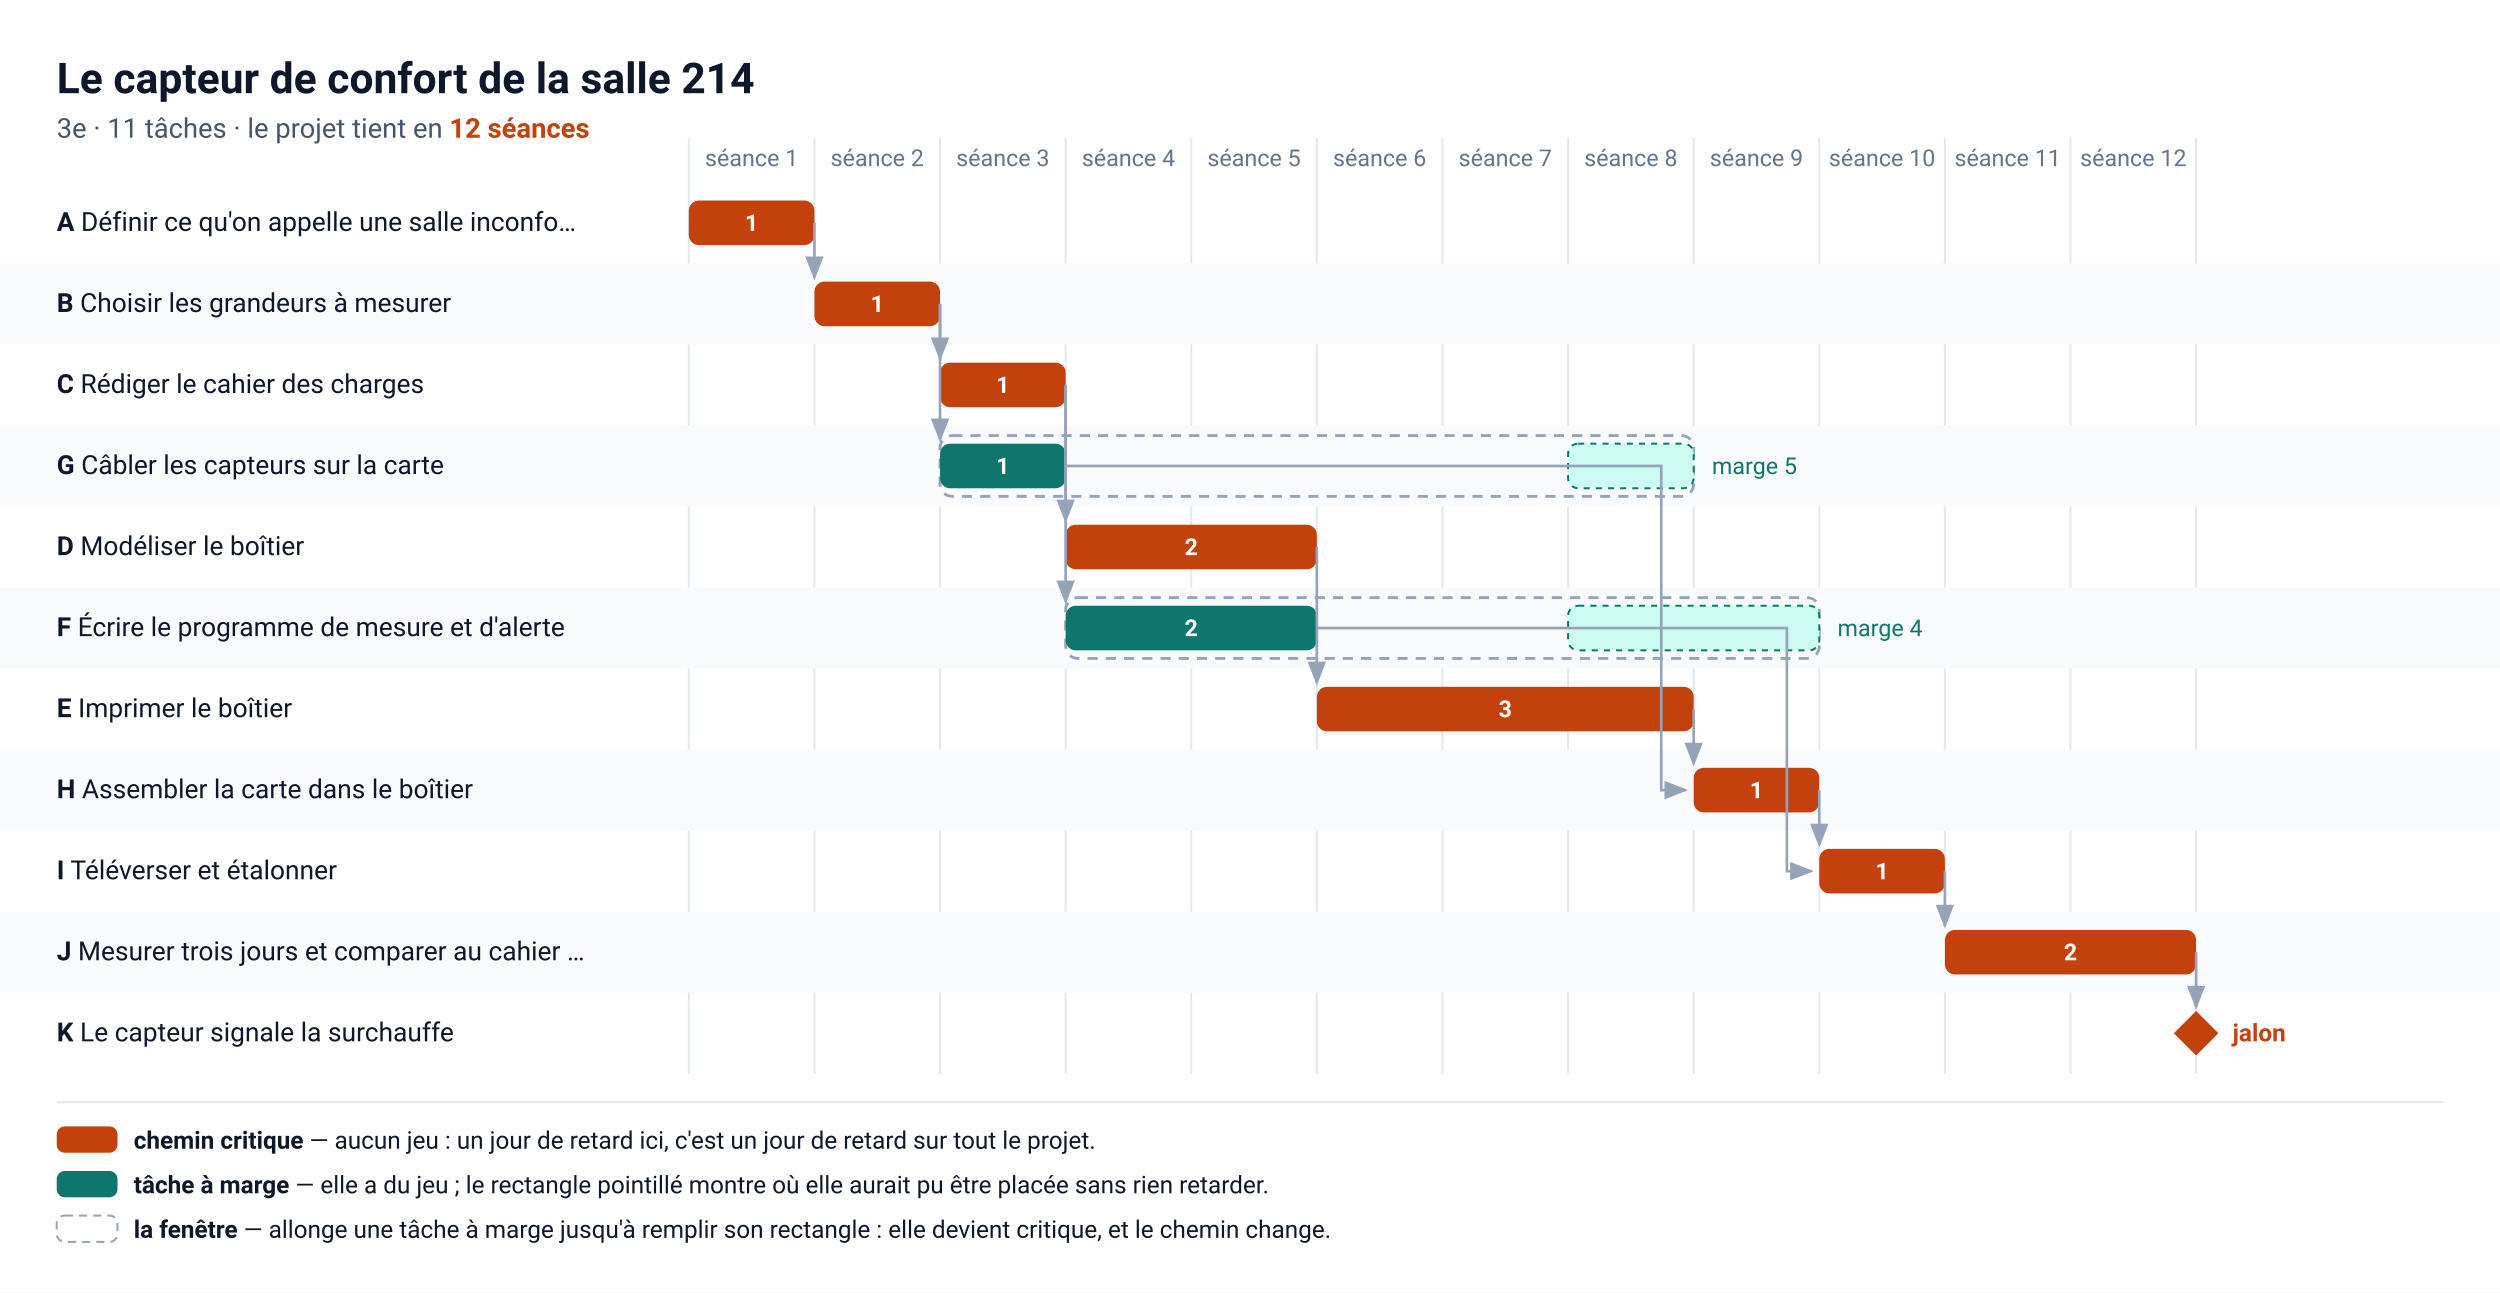
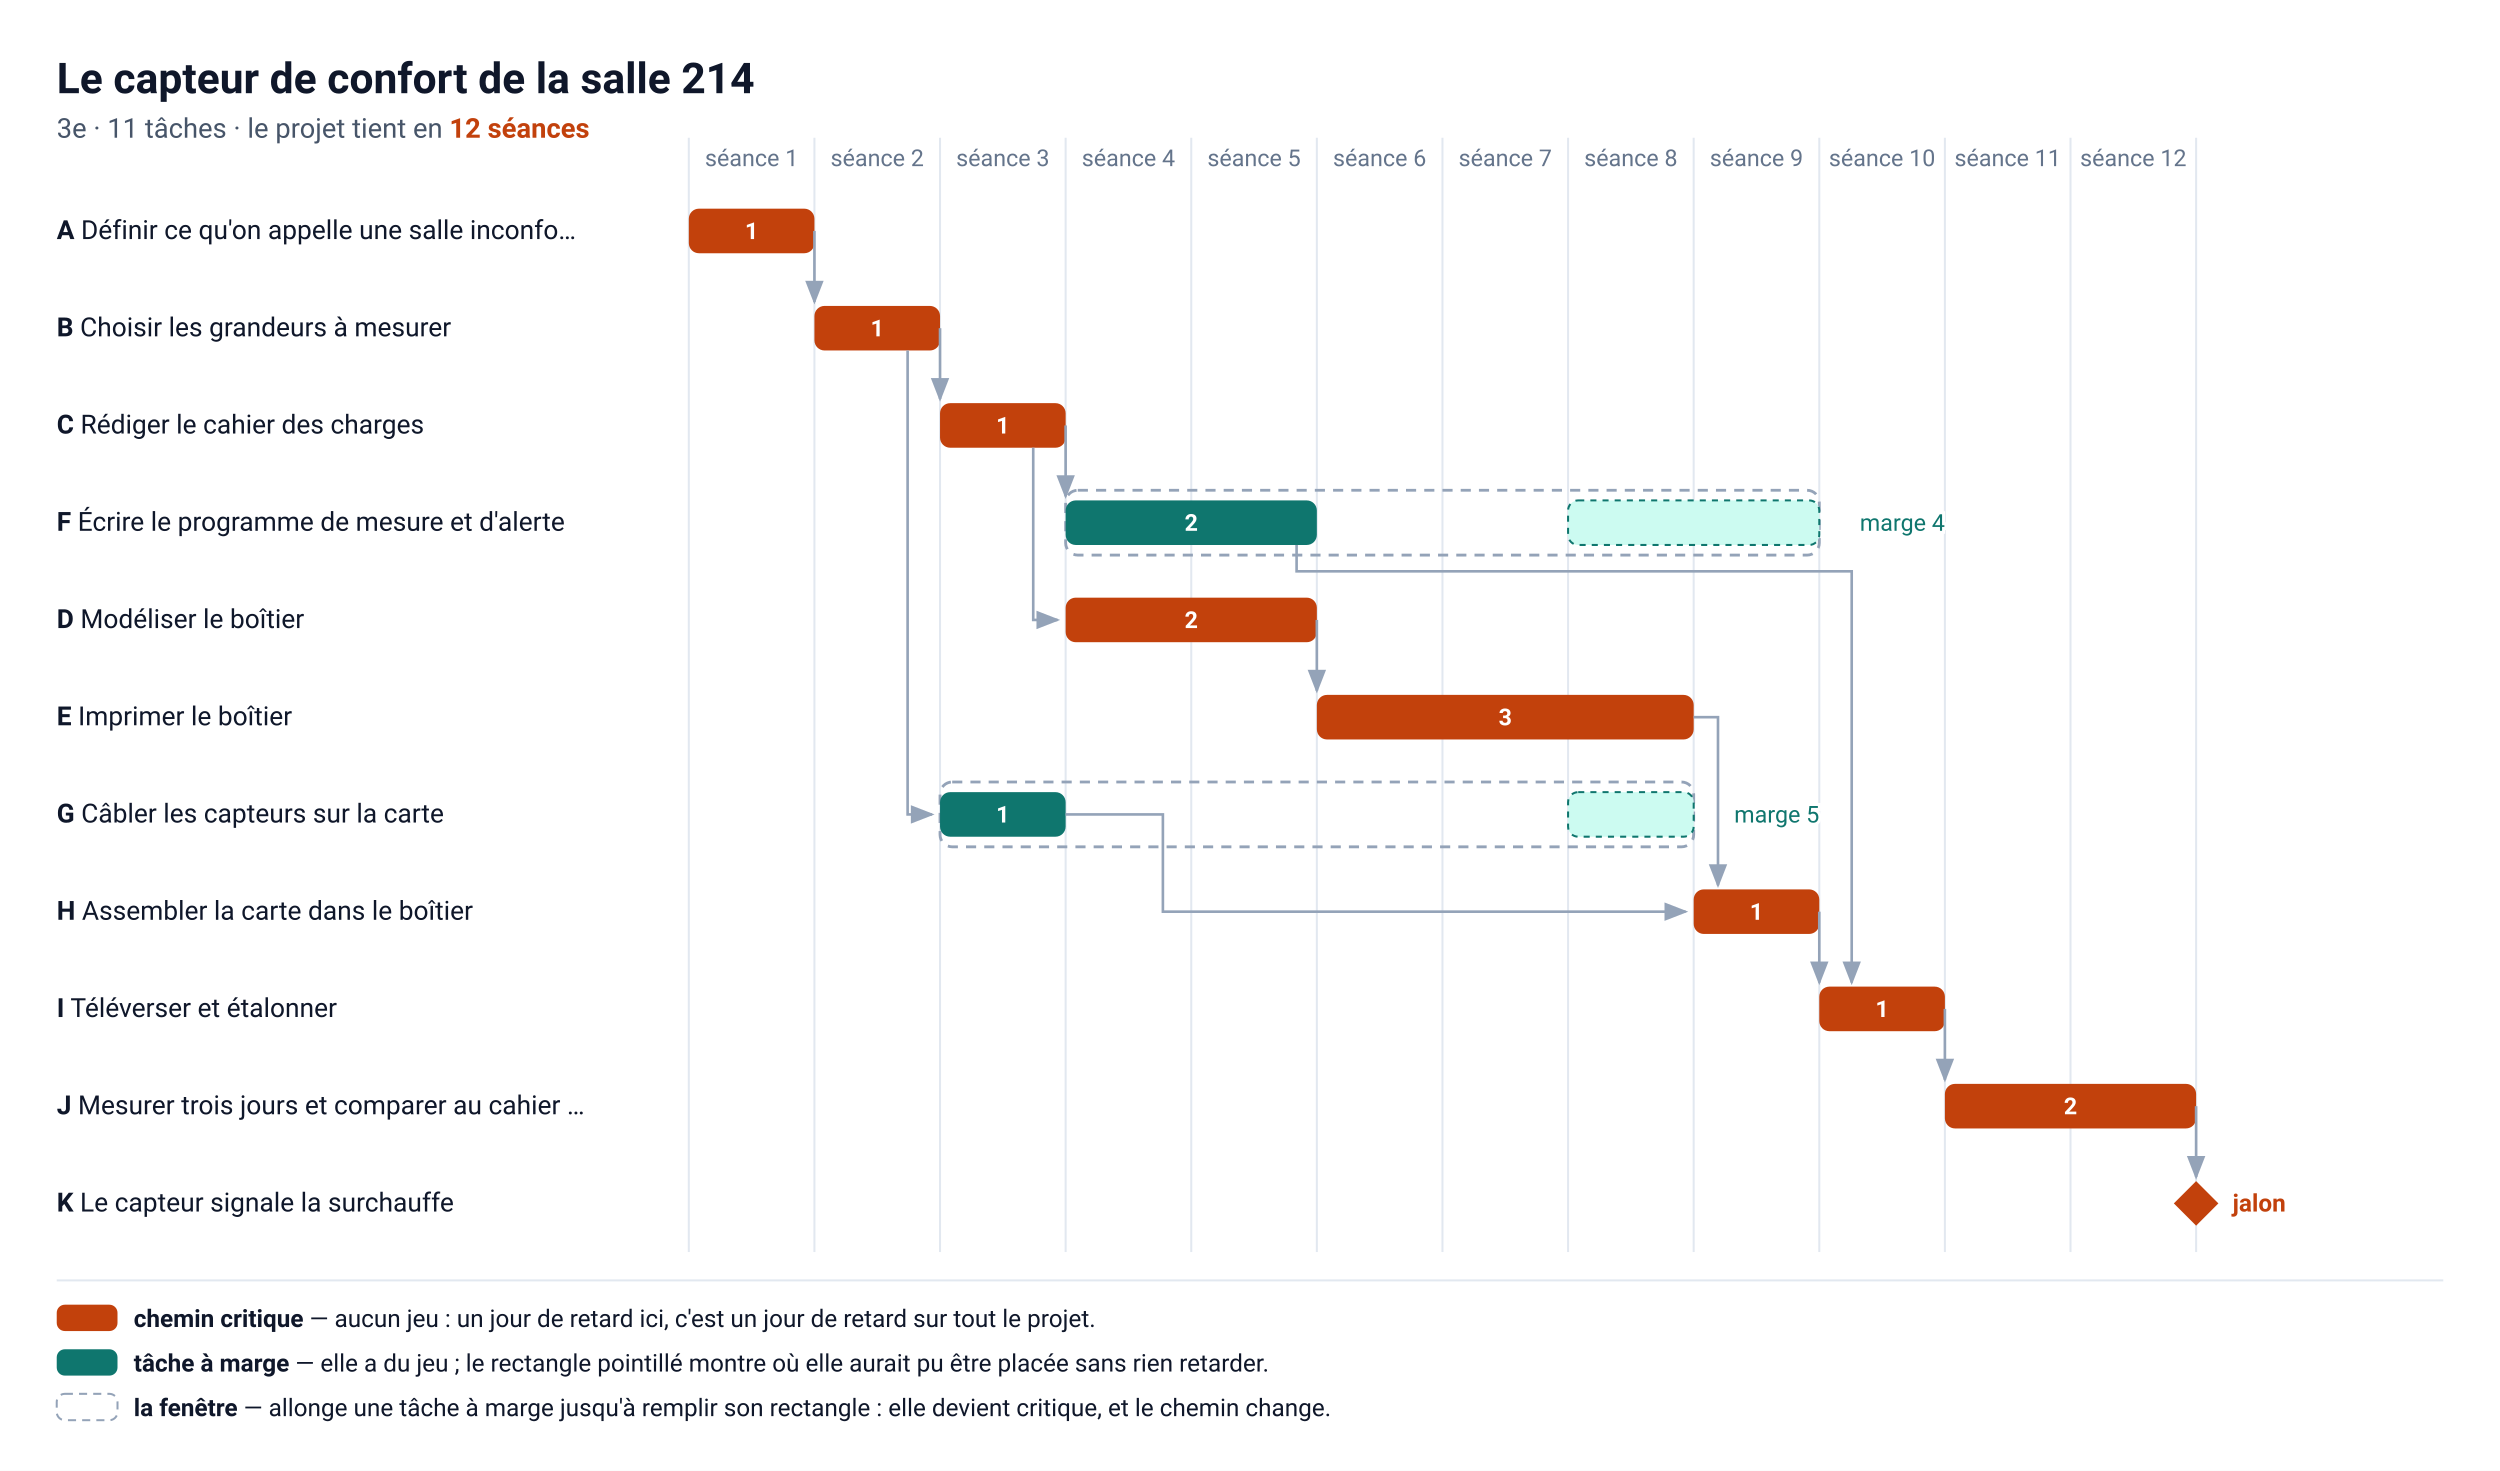
- <svg xmlns="http://www.w3.org/2000/svg" viewBox="0 0 1234 638" width="1234" height="638" font-family="system-ui,Segoe UI,Roboto,sans-serif" role="img" aria-labelledby="t d">
-   <rect width="1234" height="638" fill="#ffffff" />
+ <svg xmlns="http://www.w3.org/2000/svg" viewBox="0 0 1234 726" width="1234" height="726" font-family="system-ui,Segoe UI,Roboto,sans-serif" role="img" aria-labelledby="t d">
+   <rect width="1234" height="726" fill="#ffffff" />
  <defs>
    <marker id="fl" viewBox="0 0 9 7" markerWidth="11.7" markerHeight="9.1" refX="8" refY="3.5" markerUnits="userSpaceOnUse" orient="auto">
      <path d="M0,0 L9,3.5 L0,7 z" fill="#94a3b8" />
    </marker>
  </defs>
  <text x="28" y="46" font-size="21" font-weight="700" fill="#0f172a">Le capteur de confort de la salle 214</text>
  <text x="28" y="68" font-size="13.5" fill="#475569">3e · 11 tâches · le projet tient en <tspan font-weight="700" fill="#c2410c">12 séances</tspan>
  </text>
-   <line x1="340" y1="68" x2="340" y2="530" stroke="#e2e8f0" stroke-width="1" />
+   <line x1="340" y1="68" x2="340" y2="618" stroke="#e2e8f0" stroke-width="1" />
  <text x="371.0" y="82" font-size="11.5" text-anchor="middle" fill="#64748b">séance 1</text>
-   <line x1="402" y1="68" x2="402" y2="530" stroke="#e2e8f0" stroke-width="1" />
+   <line x1="402" y1="68" x2="402" y2="618" stroke="#e2e8f0" stroke-width="1" />
  <text x="433.0" y="82" font-size="11.5" text-anchor="middle" fill="#64748b">séance 2</text>
-   <line x1="464" y1="68" x2="464" y2="530" stroke="#e2e8f0" stroke-width="1" />
+   <line x1="464" y1="68" x2="464" y2="618" stroke="#e2e8f0" stroke-width="1" />
  <text x="495.0" y="82" font-size="11.5" text-anchor="middle" fill="#64748b">séance 3</text>
-   <line x1="526" y1="68" x2="526" y2="530" stroke="#e2e8f0" stroke-width="1" />
+   <line x1="526" y1="68" x2="526" y2="618" stroke="#e2e8f0" stroke-width="1" />
  <text x="557.0" y="82" font-size="11.5" text-anchor="middle" fill="#64748b">séance 4</text>
-   <line x1="588" y1="68" x2="588" y2="530" stroke="#e2e8f0" stroke-width="1" />
+   <line x1="588" y1="68" x2="588" y2="618" stroke="#e2e8f0" stroke-width="1" />
  <text x="619.0" y="82" font-size="11.5" text-anchor="middle" fill="#64748b">séance 5</text>
-   <line x1="650" y1="68" x2="650" y2="530" stroke="#e2e8f0" stroke-width="1" />
+   <line x1="650" y1="68" x2="650" y2="618" stroke="#e2e8f0" stroke-width="1" />
  <text x="681.0" y="82" font-size="11.5" text-anchor="middle" fill="#64748b">séance 6</text>
-   <line x1="712" y1="68" x2="712" y2="530" stroke="#e2e8f0" stroke-width="1" />
+   <line x1="712" y1="68" x2="712" y2="618" stroke="#e2e8f0" stroke-width="1" />
  <text x="743.0" y="82" font-size="11.5" text-anchor="middle" fill="#64748b">séance 7</text>
-   <line x1="774" y1="68" x2="774" y2="530" stroke="#e2e8f0" stroke-width="1" />
+   <line x1="774" y1="68" x2="774" y2="618" stroke="#e2e8f0" stroke-width="1" />
  <text x="805.0" y="82" font-size="11.5" text-anchor="middle" fill="#64748b">séance 8</text>
-   <line x1="836" y1="68" x2="836" y2="530" stroke="#e2e8f0" stroke-width="1" />
+   <line x1="836" y1="68" x2="836" y2="618" stroke="#e2e8f0" stroke-width="1" />
  <text x="867.0" y="82" font-size="11.5" text-anchor="middle" fill="#64748b">séance 9</text>
-   <line x1="898" y1="68" x2="898" y2="530" stroke="#e2e8f0" stroke-width="1" />
+   <line x1="898" y1="68" x2="898" y2="618" stroke="#e2e8f0" stroke-width="1" />
  <text x="929.0" y="82" font-size="11.5" text-anchor="middle" fill="#64748b">séance 10</text>
-   <line x1="960" y1="68" x2="960" y2="530" stroke="#e2e8f0" stroke-width="1" />
+   <line x1="960" y1="68" x2="960" y2="618" stroke="#e2e8f0" stroke-width="1" />
  <text x="991.0" y="82" font-size="11.5" text-anchor="middle" fill="#64748b">séance 11</text>
-   <line x1="1022" y1="68" x2="1022" y2="530" stroke="#e2e8f0" stroke-width="1" />
+   <line x1="1022" y1="68" x2="1022" y2="618" stroke="#e2e8f0" stroke-width="1" />
  <text x="1053.0" y="82" font-size="11.5" text-anchor="middle" fill="#64748b">séance 12</text>
-   <line x1="1084" y1="68" x2="1084" y2="530" stroke="#e2e8f0" stroke-width="1" />
-   <text x="28" y="114.0" font-size="13" fill="#0f172a">
+   <line x1="1084" y1="68" x2="1084" y2="618" stroke="#e2e8f0" stroke-width="1" />
+   <text x="28" y="118.0" font-size="13" fill="#0f172a">
    <tspan font-weight="700">A</tspan>  Définir ce qu'on appelle une salle inconfo…</text>
-   <rect x="340" y="99" width="62" height="22" rx="5" fill="#c2410c" />
-   <text x="371.0" y="114.0" font-size="11.5" text-anchor="middle" fill="#fff" font-weight="700">1</text>
-   <rect x="0" y="130" width="1234" height="40" fill="#f8fafc" />
-   <text x="28" y="154.0" font-size="13" fill="#0f172a">
+   <rect x="340" y="103" width="62" height="22" rx="5" fill="#c2410c" />
+   <text x="371.0" y="118.0" font-size="11.5" text-anchor="middle" fill="#fff" font-weight="700">1</text>
+   <text x="28" y="166.0" font-size="13" fill="#0f172a">
    <tspan font-weight="700">B</tspan>  Choisir les grandeurs à mesurer</text>
-   <rect x="402" y="139" width="62" height="22" rx="5" fill="#c2410c" />
-   <text x="433.0" y="154.0" font-size="11.5" text-anchor="middle" fill="#fff" font-weight="700">1</text>
-   <text x="28" y="194.0" font-size="13" fill="#0f172a">
+   <rect x="402" y="151" width="62" height="22" rx="5" fill="#c2410c" />
+   <text x="433.0" y="166.0" font-size="11.5" text-anchor="middle" fill="#fff" font-weight="700">1</text>
+   <text x="28" y="214.0" font-size="13" fill="#0f172a">
    <tspan font-weight="700">C</tspan>  Rédiger le cahier des charges</text>
-   <rect x="464" y="179" width="62" height="22" rx="5" fill="#c2410c" />
-   <text x="495.0" y="194.0" font-size="11.5" text-anchor="middle" fill="#fff" font-weight="700">1</text>
-   <rect x="0" y="210" width="1234" height="40" fill="#f8fafc" />
-   <text x="28" y="234.0" font-size="13" fill="#0f172a">
+   <rect x="464" y="199" width="62" height="22" rx="5" fill="#c2410c" />
+   <text x="495.0" y="214.0" font-size="11.5" text-anchor="middle" fill="#fff" font-weight="700">1</text>
+   <text x="28" y="262.0" font-size="13" fill="#0f172a">
+     <tspan font-weight="700">F</tspan>  Écrire le programme de mesure et d'alerte</text>
+   <rect x="526" y="242" width="372" height="32" rx="6" fill="none" stroke="#94a3b8" stroke-width="1.4" stroke-dasharray="5 4" />
+   <rect x="774" y="247" width="124" height="22" rx="5" fill="#ccfbf1" stroke="#0f766e" stroke-width="1" stroke-dasharray="3 3" />
+   <rect x="526" y="247" width="124" height="22" rx="5" fill="#0f766e" />
+   <text x="588.0" y="262.0" font-size="11.5" text-anchor="middle" fill="#fff" font-weight="700">2</text>
+   <text x="918" y="262.0" font-size="11.5" fill="#0f766e" stroke="#ffffff" stroke-width="3" paint-order="stroke">marge 4</text>
+   <text x="28" y="310.0" font-size="13" fill="#0f172a">
+     <tspan font-weight="700">D</tspan>  Modéliser le boîtier</text>
+   <rect x="526" y="295" width="124" height="22" rx="5" fill="#c2410c" />
+   <text x="588.0" y="310.0" font-size="11.5" text-anchor="middle" fill="#fff" font-weight="700">2</text>
+   <text x="28" y="358.0" font-size="13" fill="#0f172a">
+     <tspan font-weight="700">E</tspan>  Imprimer le boîtier</text>
+   <rect x="650" y="343" width="186" height="22" rx="5" fill="#c2410c" />
+   <text x="743.0" y="358.0" font-size="11.5" text-anchor="middle" fill="#fff" font-weight="700">3</text>
+   <text x="28" y="406.0" font-size="13" fill="#0f172a">
    <tspan font-weight="700">G</tspan>  Câbler les capteurs sur la carte</text>
-   <rect x="464" y="215" width="372" height="30" rx="6" fill="none" stroke="#94a3b8" stroke-width="1.4" stroke-dasharray="5 4" />
-   <rect x="774" y="219" width="62" height="22" rx="5" fill="#ccfbf1" stroke="#0f766e" stroke-width="1" stroke-dasharray="3 3" />
-   <rect x="464" y="219" width="62" height="22" rx="5" fill="#0f766e" />
-   <text x="495.0" y="234.0" font-size="11.5" text-anchor="middle" fill="#fff" font-weight="700">1</text>
-   <text x="845" y="234.0" font-size="11.5" fill="#0f766e">marge 5</text>
-   <text x="28" y="274.0" font-size="13" fill="#0f172a">
-     <tspan font-weight="700">D</tspan>  Modéliser le boîtier</text>
-   <rect x="526" y="259" width="124" height="22" rx="5" fill="#c2410c" />
-   <text x="588.0" y="274.0" font-size="11.5" text-anchor="middle" fill="#fff" font-weight="700">2</text>
-   <rect x="0" y="290" width="1234" height="40" fill="#f8fafc" />
-   <text x="28" y="314.0" font-size="13" fill="#0f172a">
-     <tspan font-weight="700">F</tspan>  Écrire le programme de mesure et d'alerte</text>
-   <rect x="526" y="295" width="372" height="30" rx="6" fill="none" stroke="#94a3b8" stroke-width="1.4" stroke-dasharray="5 4" />
-   <rect x="774" y="299" width="124" height="22" rx="5" fill="#ccfbf1" stroke="#0f766e" stroke-width="1" stroke-dasharray="3 3" />
-   <rect x="526" y="299" width="124" height="22" rx="5" fill="#0f766e" />
-   <text x="588.0" y="314.0" font-size="11.5" text-anchor="middle" fill="#fff" font-weight="700">2</text>
-   <text x="907" y="314.0" font-size="11.5" fill="#0f766e">marge 4</text>
-   <text x="28" y="354.0" font-size="13" fill="#0f172a">
-     <tspan font-weight="700">E</tspan>  Imprimer le boîtier</text>
-   <rect x="650" y="339" width="186" height="22" rx="5" fill="#c2410c" />
-   <text x="743.0" y="354.0" font-size="11.5" text-anchor="middle" fill="#fff" font-weight="700">3</text>
-   <rect x="0" y="370" width="1234" height="40" fill="#f8fafc" />
-   <text x="28" y="394.0" font-size="13" fill="#0f172a">
+   <rect x="464" y="386" width="372" height="32" rx="6" fill="none" stroke="#94a3b8" stroke-width="1.4" stroke-dasharray="5 4" />
+   <rect x="774" y="391" width="62" height="22" rx="5" fill="#ccfbf1" stroke="#0f766e" stroke-width="1" stroke-dasharray="3 3" />
+   <rect x="464" y="391" width="62" height="22" rx="5" fill="#0f766e" />
+   <text x="495.0" y="406.0" font-size="11.5" text-anchor="middle" fill="#fff" font-weight="700">1</text>
+   <text x="856" y="406.0" font-size="11.5" fill="#0f766e" stroke="#ffffff" stroke-width="3" paint-order="stroke">marge 5</text>
+   <text x="28" y="454.0" font-size="13" fill="#0f172a">
    <tspan font-weight="700">H</tspan>  Assembler la carte dans le boîtier</text>
-   <rect x="836" y="379" width="62" height="22" rx="5" fill="#c2410c" />
-   <text x="867.0" y="394.0" font-size="11.5" text-anchor="middle" fill="#fff" font-weight="700">1</text>
-   <text x="28" y="434.0" font-size="13" fill="#0f172a">
+   <rect x="836" y="439" width="62" height="22" rx="5" fill="#c2410c" />
+   <text x="867.0" y="454.0" font-size="11.5" text-anchor="middle" fill="#fff" font-weight="700">1</text>
+   <text x="28" y="502.0" font-size="13" fill="#0f172a">
    <tspan font-weight="700">I</tspan>  Téléverser et étalonner</text>
-   <rect x="898" y="419" width="62" height="22" rx="5" fill="#c2410c" />
-   <text x="929.0" y="434.0" font-size="11.5" text-anchor="middle" fill="#fff" font-weight="700">1</text>
-   <rect x="0" y="450" width="1234" height="40" fill="#f8fafc" />
-   <text x="28" y="474.0" font-size="13" fill="#0f172a">
+   <rect x="898" y="487" width="62" height="22" rx="5" fill="#c2410c" />
+   <text x="929.0" y="502.0" font-size="11.5" text-anchor="middle" fill="#fff" font-weight="700">1</text>
+   <text x="28" y="550.0" font-size="13" fill="#0f172a">
    <tspan font-weight="700">J</tspan>  Mesurer trois jours et comparer au cahier …</text>
-   <rect x="960" y="459" width="124" height="22" rx="5" fill="#c2410c" />
-   <text x="1022.0" y="474.0" font-size="11.5" text-anchor="middle" fill="#fff" font-weight="700">2</text>
-   <text x="28" y="514.0" font-size="13" fill="#0f172a">
+   <rect x="960" y="535" width="124" height="22" rx="5" fill="#c2410c" />
+   <text x="1022.0" y="550.0" font-size="11.5" text-anchor="middle" fill="#fff" font-weight="700">2</text>
+   <text x="28" y="598.0" font-size="13" fill="#0f172a">
    <tspan font-weight="700">K</tspan>  Le capteur signale la surchauffe</text>
-   <path d="M1084,499.0 L1095,510.0 L1084,521.0 L1073,510.0 z" fill="#c2410c" />
-   <text x="1102" y="514.0" font-size="12" font-weight="700" fill="#c2410c">jalon</text>
-   <path d="M402,110.0 V137.0" fill="none" stroke="#94a3b8" stroke-width="1.3" marker-end="url(#fl)" />
-   <path d="M464,150.0 V177.0" fill="none" stroke="#94a3b8" stroke-width="1.3" marker-end="url(#fl)" />
-   <path d="M464,150.0 V217.0" fill="none" stroke="#94a3b8" stroke-width="1.3" marker-end="url(#fl)" />
-   <path d="M526,190.0 V257.0" fill="none" stroke="#94a3b8" stroke-width="1.3" marker-end="url(#fl)" />
-   <path d="M526,190.0 V297.0" fill="none" stroke="#94a3b8" stroke-width="1.3" marker-end="url(#fl)" />
-   <path d="M650,270.0 V337.0" fill="none" stroke="#94a3b8" stroke-width="1.3" marker-end="url(#fl)" />
-   <path d="M836,350.0 V377.0" fill="none" stroke="#94a3b8" stroke-width="1.3" marker-end="url(#fl)" />
-   <path d="M526,230.0 H820 V390.0 H832" fill="none" stroke="#94a3b8" stroke-width="1.3" marker-end="url(#fl)" />
-   <path d="M650,310.0 H882 V430.0 H894" fill="none" stroke="#94a3b8" stroke-width="1.3" marker-end="url(#fl)" />
-   <path d="M898,390.0 V417.0" fill="none" stroke="#94a3b8" stroke-width="1.3" marker-end="url(#fl)" />
-   <path d="M960,430.0 V457.0" fill="none" stroke="#94a3b8" stroke-width="1.3" marker-end="url(#fl)" />
-   <path d="M1084,470.0 V497.0" fill="none" stroke="#94a3b8" stroke-width="1.3" marker-end="url(#fl)" />
-   <line x1="28" y1="544" x2="1206" y2="544" stroke="#e2e8f0" />
-   <rect x="28" y="556" width="30" height="13" rx="4" fill="#c2410c" />
-   <text x="66" y="567" font-size="12" fill="#0f172a">
+   <path d="M1084,583.0 L1095,594.0 L1084,605.0 L1073,594.0 z" fill="#c2410c" />
+   <text x="1102" y="598.0" font-size="12" font-weight="700" fill="#c2410c">jalon</text>
+   <path d="M402,114 V149" fill="none" stroke="#94a3b8" stroke-width="1.3" marker-end="url(#fl)" />
+   <path d="M464,162 V197" fill="none" stroke="#94a3b8" stroke-width="1.3" marker-end="url(#fl)" />
+   <path d="M526,210 V245" fill="none" stroke="#94a3b8" stroke-width="1.3" marker-end="url(#fl)" />
+   <path d="M510,221 V306 H522" fill="none" stroke="#94a3b8" stroke-width="1.3" marker-end="url(#fl)" />
+   <path d="M650,306 V341" fill="none" stroke="#94a3b8" stroke-width="1.3" marker-end="url(#fl)" />
+   <path d="M448,173 V402 H460" fill="none" stroke="#94a3b8" stroke-width="1.3" marker-end="url(#fl)" />
+   <path d="M836,354 H848 V437" fill="none" stroke="#94a3b8" stroke-width="1.3" marker-end="url(#fl)" />
+   <path d="M526,402 H574 V450 H832" fill="none" stroke="#94a3b8" stroke-width="1.3" marker-end="url(#fl)" />
+   <path d="M640,269 V282 H914 V485" fill="none" stroke="#94a3b8" stroke-width="1.3" marker-end="url(#fl)" />
+   <path d="M898,450 V485" fill="none" stroke="#94a3b8" stroke-width="1.3" marker-end="url(#fl)" />
+   <path d="M960,498 V533" fill="none" stroke="#94a3b8" stroke-width="1.3" marker-end="url(#fl)" />
+   <path d="M1084,546 V581" fill="none" stroke="#94a3b8" stroke-width="1.3" marker-end="url(#fl)" />
+   <line x1="28" y1="632" x2="1206" y2="632" stroke="#e2e8f0" />
+   <rect x="28" y="644" width="30" height="13" rx="4" fill="#c2410c" />
+   <text x="66" y="655" font-size="12" fill="#0f172a">
    <tspan font-weight="700">chemin critique</tspan> — aucun jeu : un jour de retard ici, c'est un jour de retard sur tout le projet.</text>
-   <rect x="28" y="578" width="30" height="13" rx="4" fill="#0f766e" />
-   <text x="66" y="589" font-size="12" fill="#0f172a">
+   <rect x="28" y="666" width="30" height="13" rx="4" fill="#0f766e" />
+   <text x="66" y="677" font-size="12" fill="#0f172a">
    <tspan font-weight="700">tâche à marge</tspan> — elle a du jeu ; le rectangle pointillé montre où elle aurait pu être placée sans rien retarder.</text>
-   <rect x="28" y="600" width="30" height="13" rx="4" fill="none" stroke="#94a3b8" stroke-dasharray="4 3" />
-   <text x="66" y="611" font-size="12" fill="#0f172a">
+   <rect x="28" y="688" width="30" height="13" rx="4" fill="none" stroke="#94a3b8" stroke-dasharray="4 3" />
+   <text x="66" y="699" font-size="12" fill="#0f172a">
    <tspan font-weight="700">la fenêtre</tspan> — allonge une tâche à marge jusqu'à remplir son rectangle : elle devient critique, et le chemin change.</text>
</svg>
